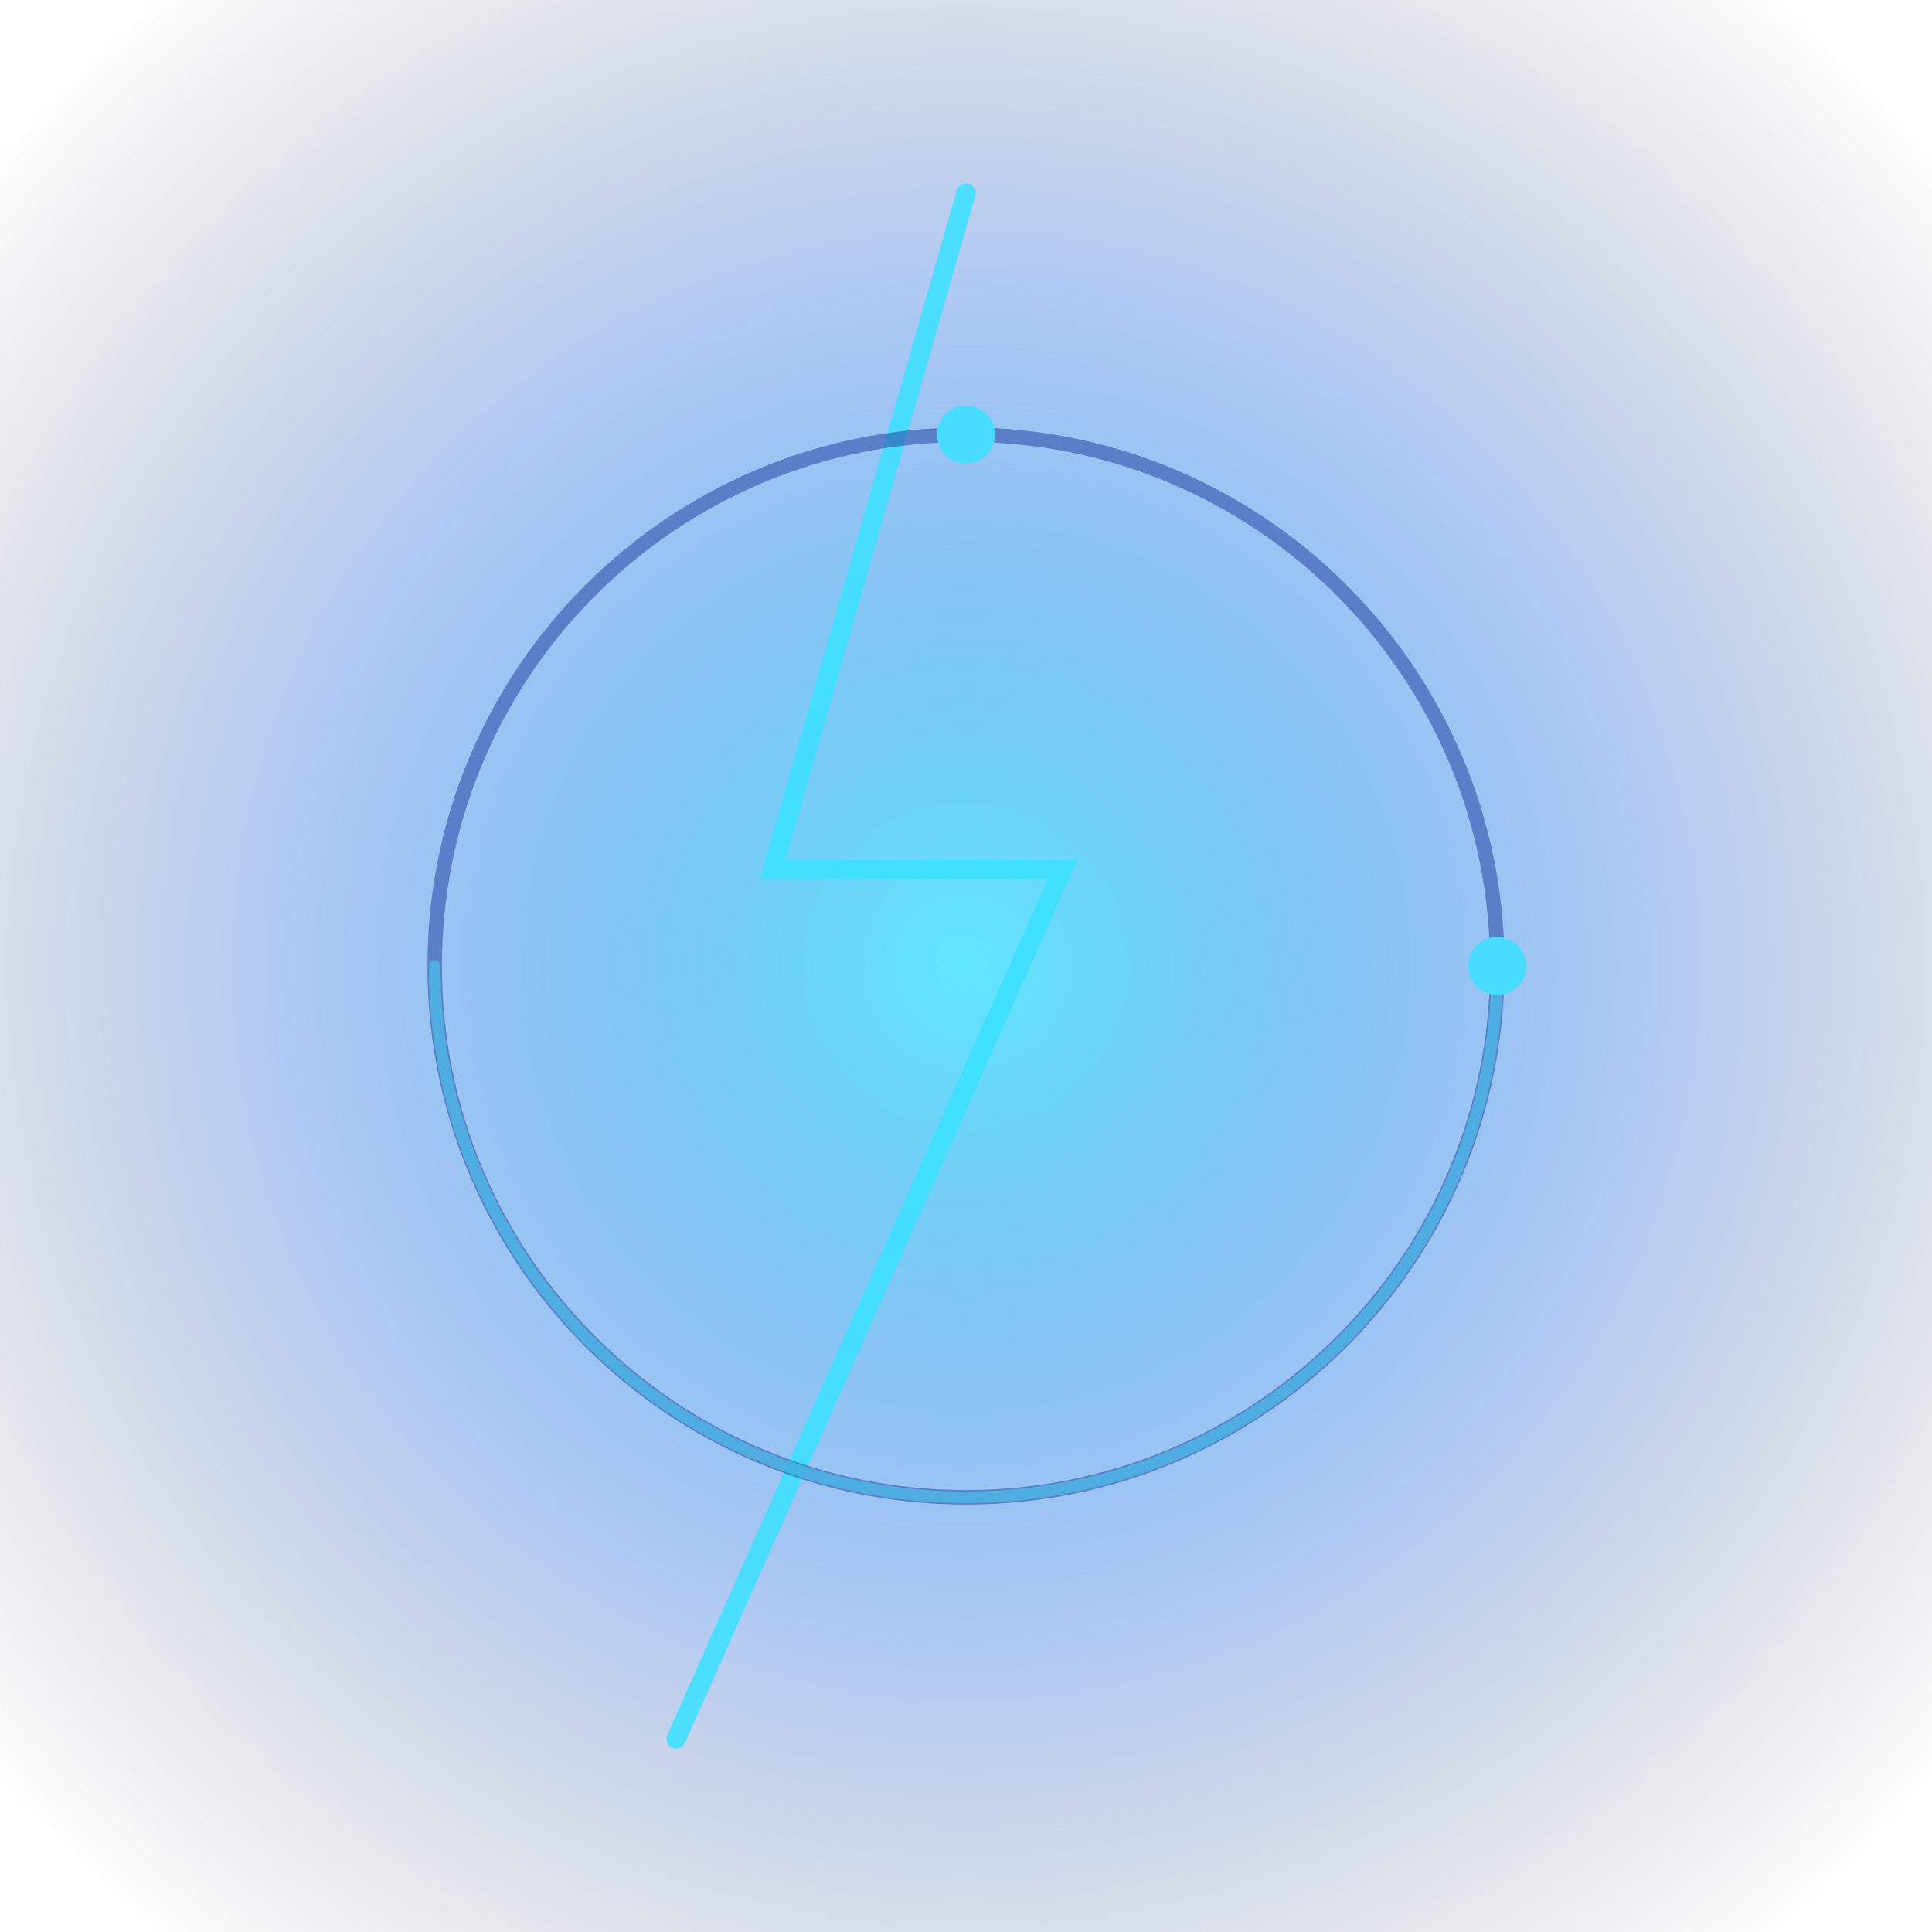
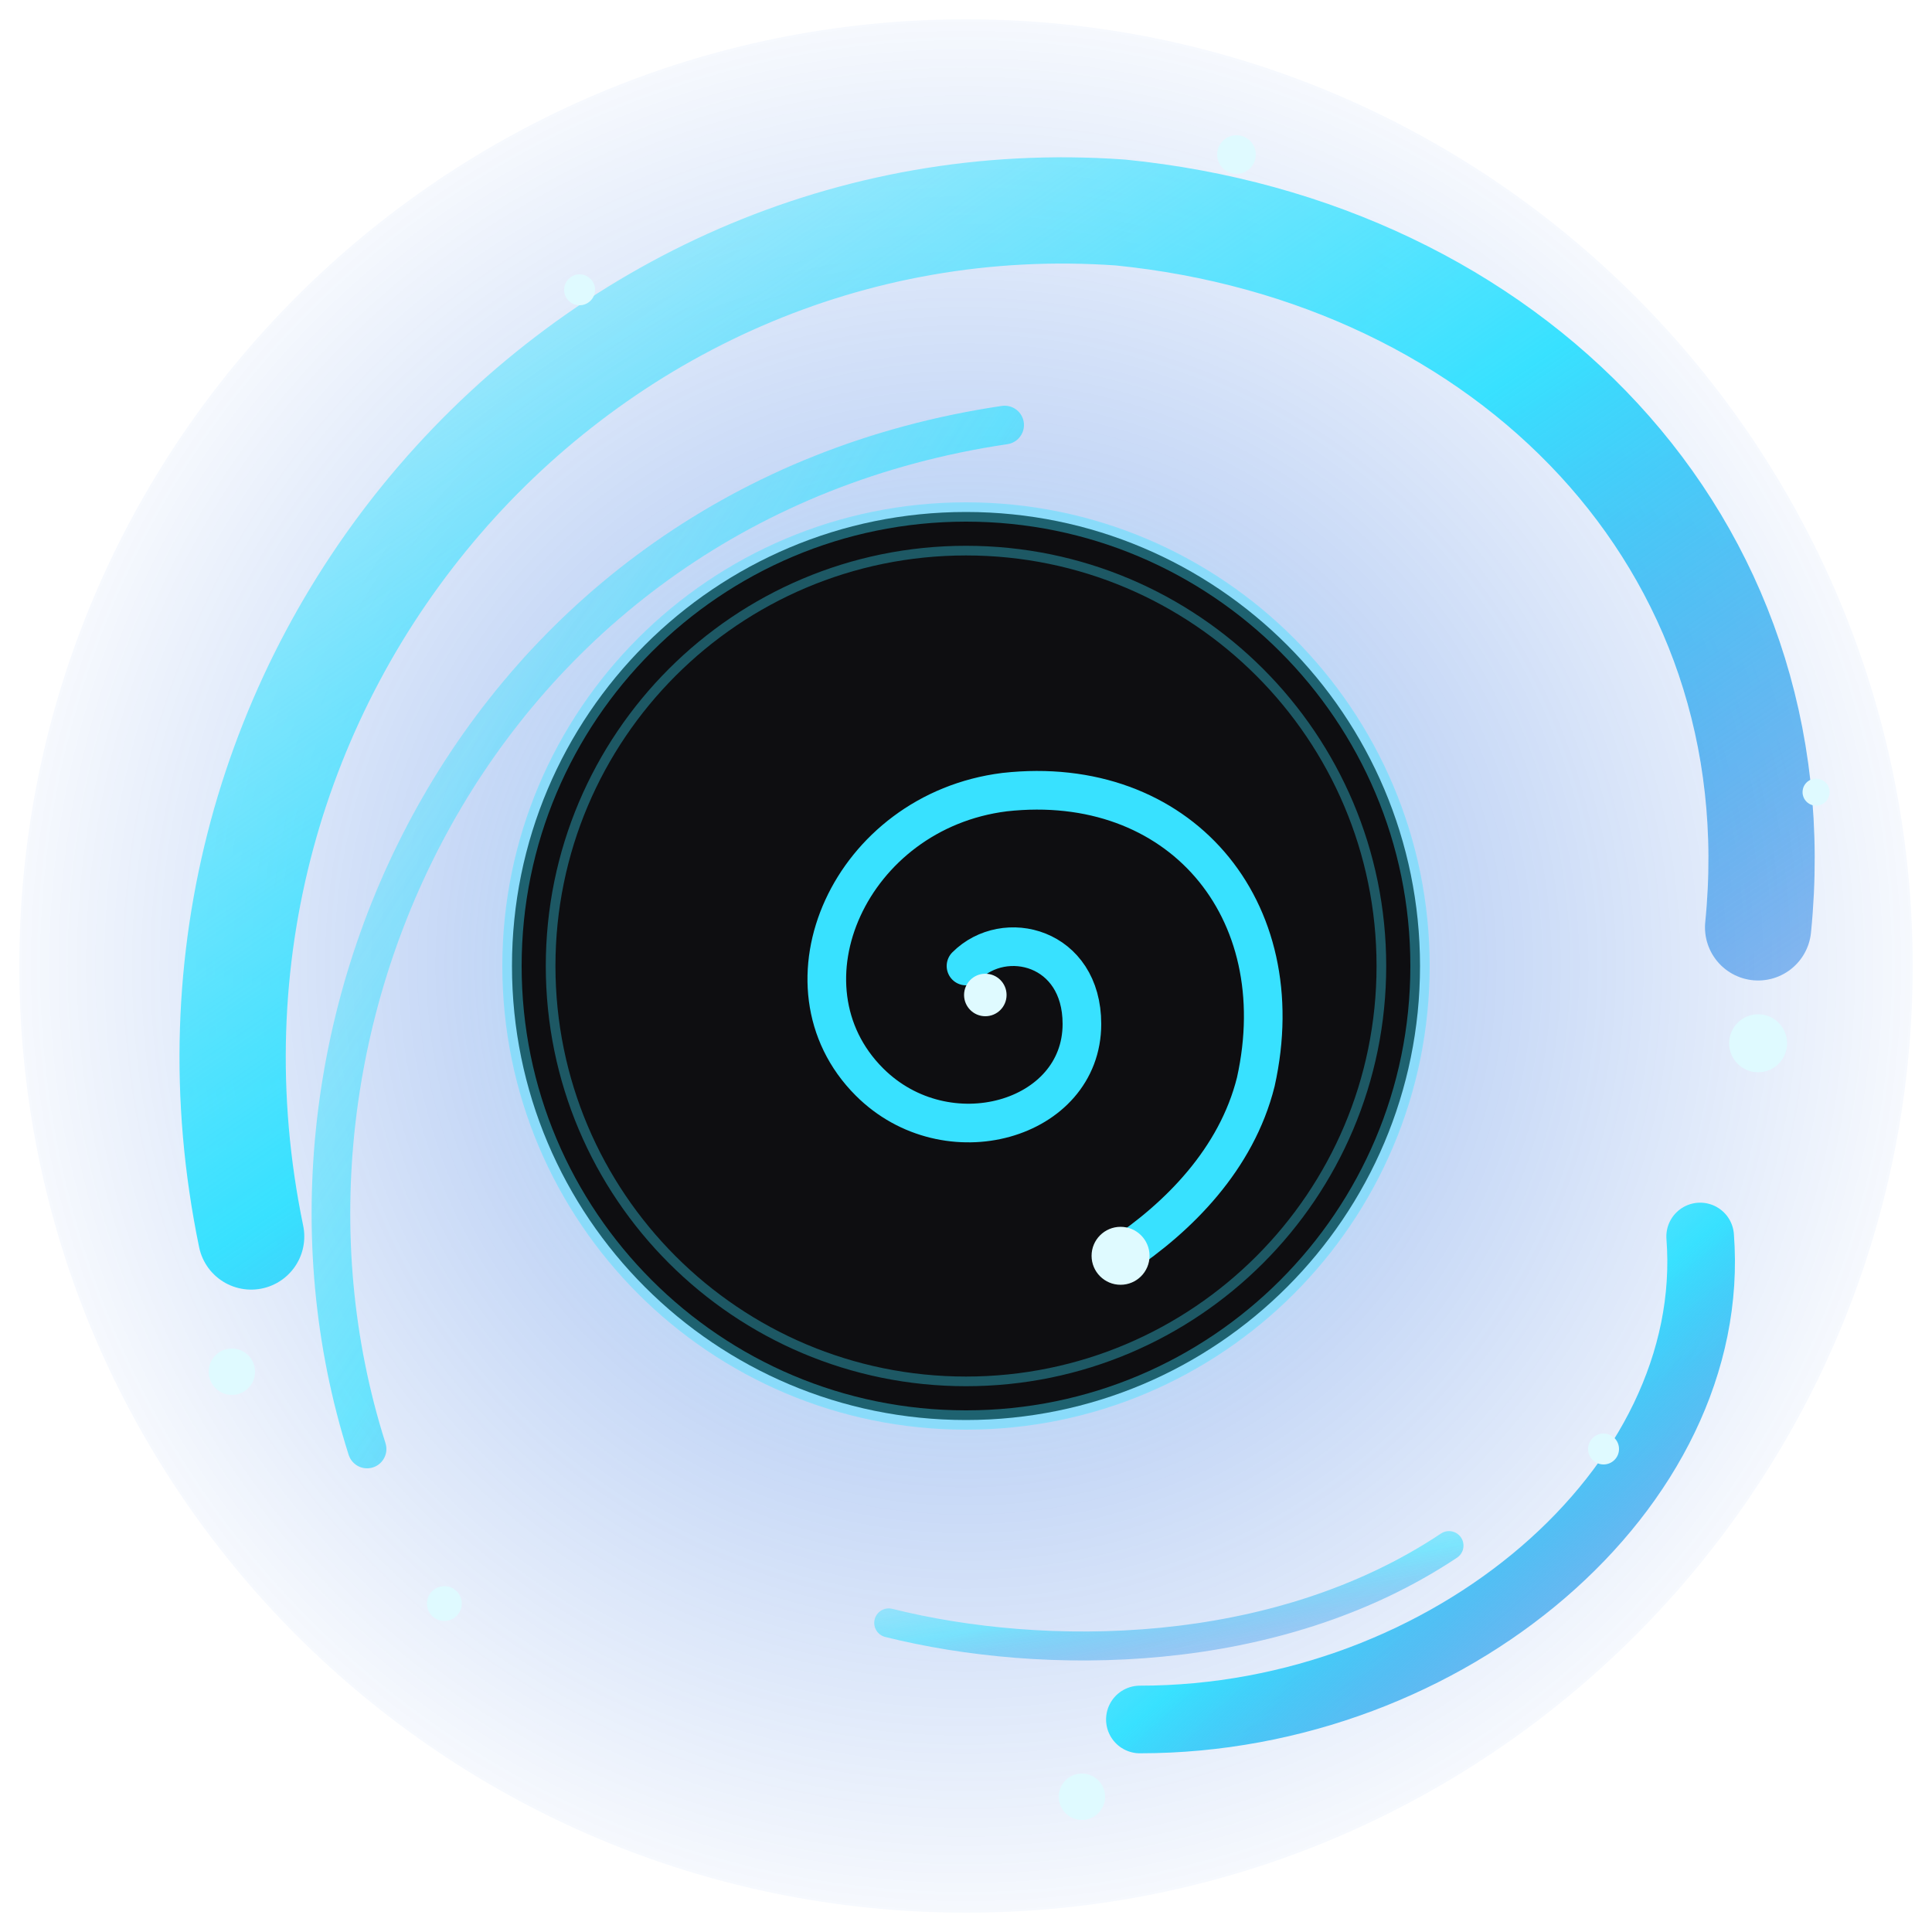
- <svg xmlns="http://www.w3.org/2000/svg" viewBox="0 0 200 200" role="img" aria-label="Blue motif: charged energy">
+ <svg xmlns="http://www.w3.org/2000/svg" viewBox="0 0 200 200" role="img" aria-label="Blue motif: a badge of charged water — a spiral inside a disc, wrapped in a sweeping wave">
  <defs>
-     <radialGradient id="b-glow" cx="50%" cy="50%" r="65%">
-       <stop offset="0%" stop-color="#38E1FF" stop-opacity="0.8" />
-       <stop offset="55%" stop-color="#0050D8" stop-opacity="0.3" />
-       <stop offset="100%" stop-color="#09090B" stop-opacity="0" />
+     <radialGradient id="b-glow" cx="50%" cy="50%" r="55%">
+       <stop offset="0" stop-color="#38e1ff" stop-opacity="0.5" />
+       <stop offset="0.5" stop-color="#0050d8" stop-opacity="0.22" />
+       <stop offset="1" stop-color="#0050d8" stop-opacity="0" />
    </radialGradient>
+     <linearGradient id="b-wave" x1="0" y1="0" x2="1" y2="1">
+       <stop offset="0" stop-color="#38e1ff" stop-opacity="0.2" />
+       <stop offset="0.5" stop-color="#38e1ff" stop-opacity="1" />
+       <stop offset="1" stop-color="#0050d8" stop-opacity="0.3" />
+     </linearGradient>
  </defs>
-   <rect width="200" height="200" fill="url(#b-glow)" />
-   <g stroke="#38E1FF" stroke-width="2" fill="none" opacity="0.85" stroke-linecap="round">
-     <path d="M100 20 L80 90 L110 90 L70 180" />
-     <circle cx="100" cy="100" r="55" stroke="#1E3A9C" stroke-width="1.5" opacity="0.6" />
-     <path d="M45 100 a55 55 0 1 0 110 0" stroke="#38E1FF" stroke-width="1.2" opacity="0.5" />
-     <circle cx="100" cy="45" r="3" fill="#38E1FF" stroke="none" />
-     <circle cx="155" cy="100" r="3" fill="#38E1FF" stroke="none" />
+   <circle cx="100" cy="100" r="98" fill="url(#b-glow)" />
+   <g fill="none" stroke="url(#b-wave)" stroke-linecap="round">
+     <path d="M26 128 C 14 70, 60 18, 116 22 C 156 26, 186 56, 182 96" stroke-width="11" />
+     <path d="M38 150 C 24 106, 50 52, 104 44" stroke-width="4" opacity="0.7" />
+     <path d="M176 128 C 178 154, 150 178, 118 178" stroke-width="7" />
+     <path d="M150 160 C 132 172, 108 172, 92 168" stroke-width="3" opacity="0.6" />
  </g>
+   <g fill="#dffaff">
+     <circle cx="182" cy="108" r="3" />
+     <circle cx="24" cy="142" r="2.4" />
+     <circle cx="128" cy="16" r="2" />
+     <circle cx="60" cy="30" r="1.6" />
+     <circle cx="112" cy="186" r="2.4" />
+     <circle cx="166" cy="150" r="1.6" />
+     <circle cx="46" cy="166" r="1.8" />
+     <circle cx="188" cy="82" r="1.4" />
+   </g>
+   <circle cx="100" cy="100" r="47" fill="#0e0e11" stroke="#38e1ff" stroke-opacity="0.4" stroke-width="2" />
+   <circle cx="100" cy="100" r="43" fill="none" stroke="#38e1ff" stroke-width="1" opacity="0.35" />
+   <path d="M100 100 c 4 -4, 12 -2, 12 6 c 0 10, -14 14, -22 6 c -10 -10, -2 -28, 14 -30 c 18 -2, 30 12, 26 30 c -2 8, -8 14, -14 18" fill="none" stroke="#38e1ff" stroke-width="4" stroke-linecap="round" />
+   <circle cx="116" cy="130" r="3" fill="#dffaff" />
+   <circle cx="102" cy="103" r="2.2" fill="#dffaff" />
</svg>
